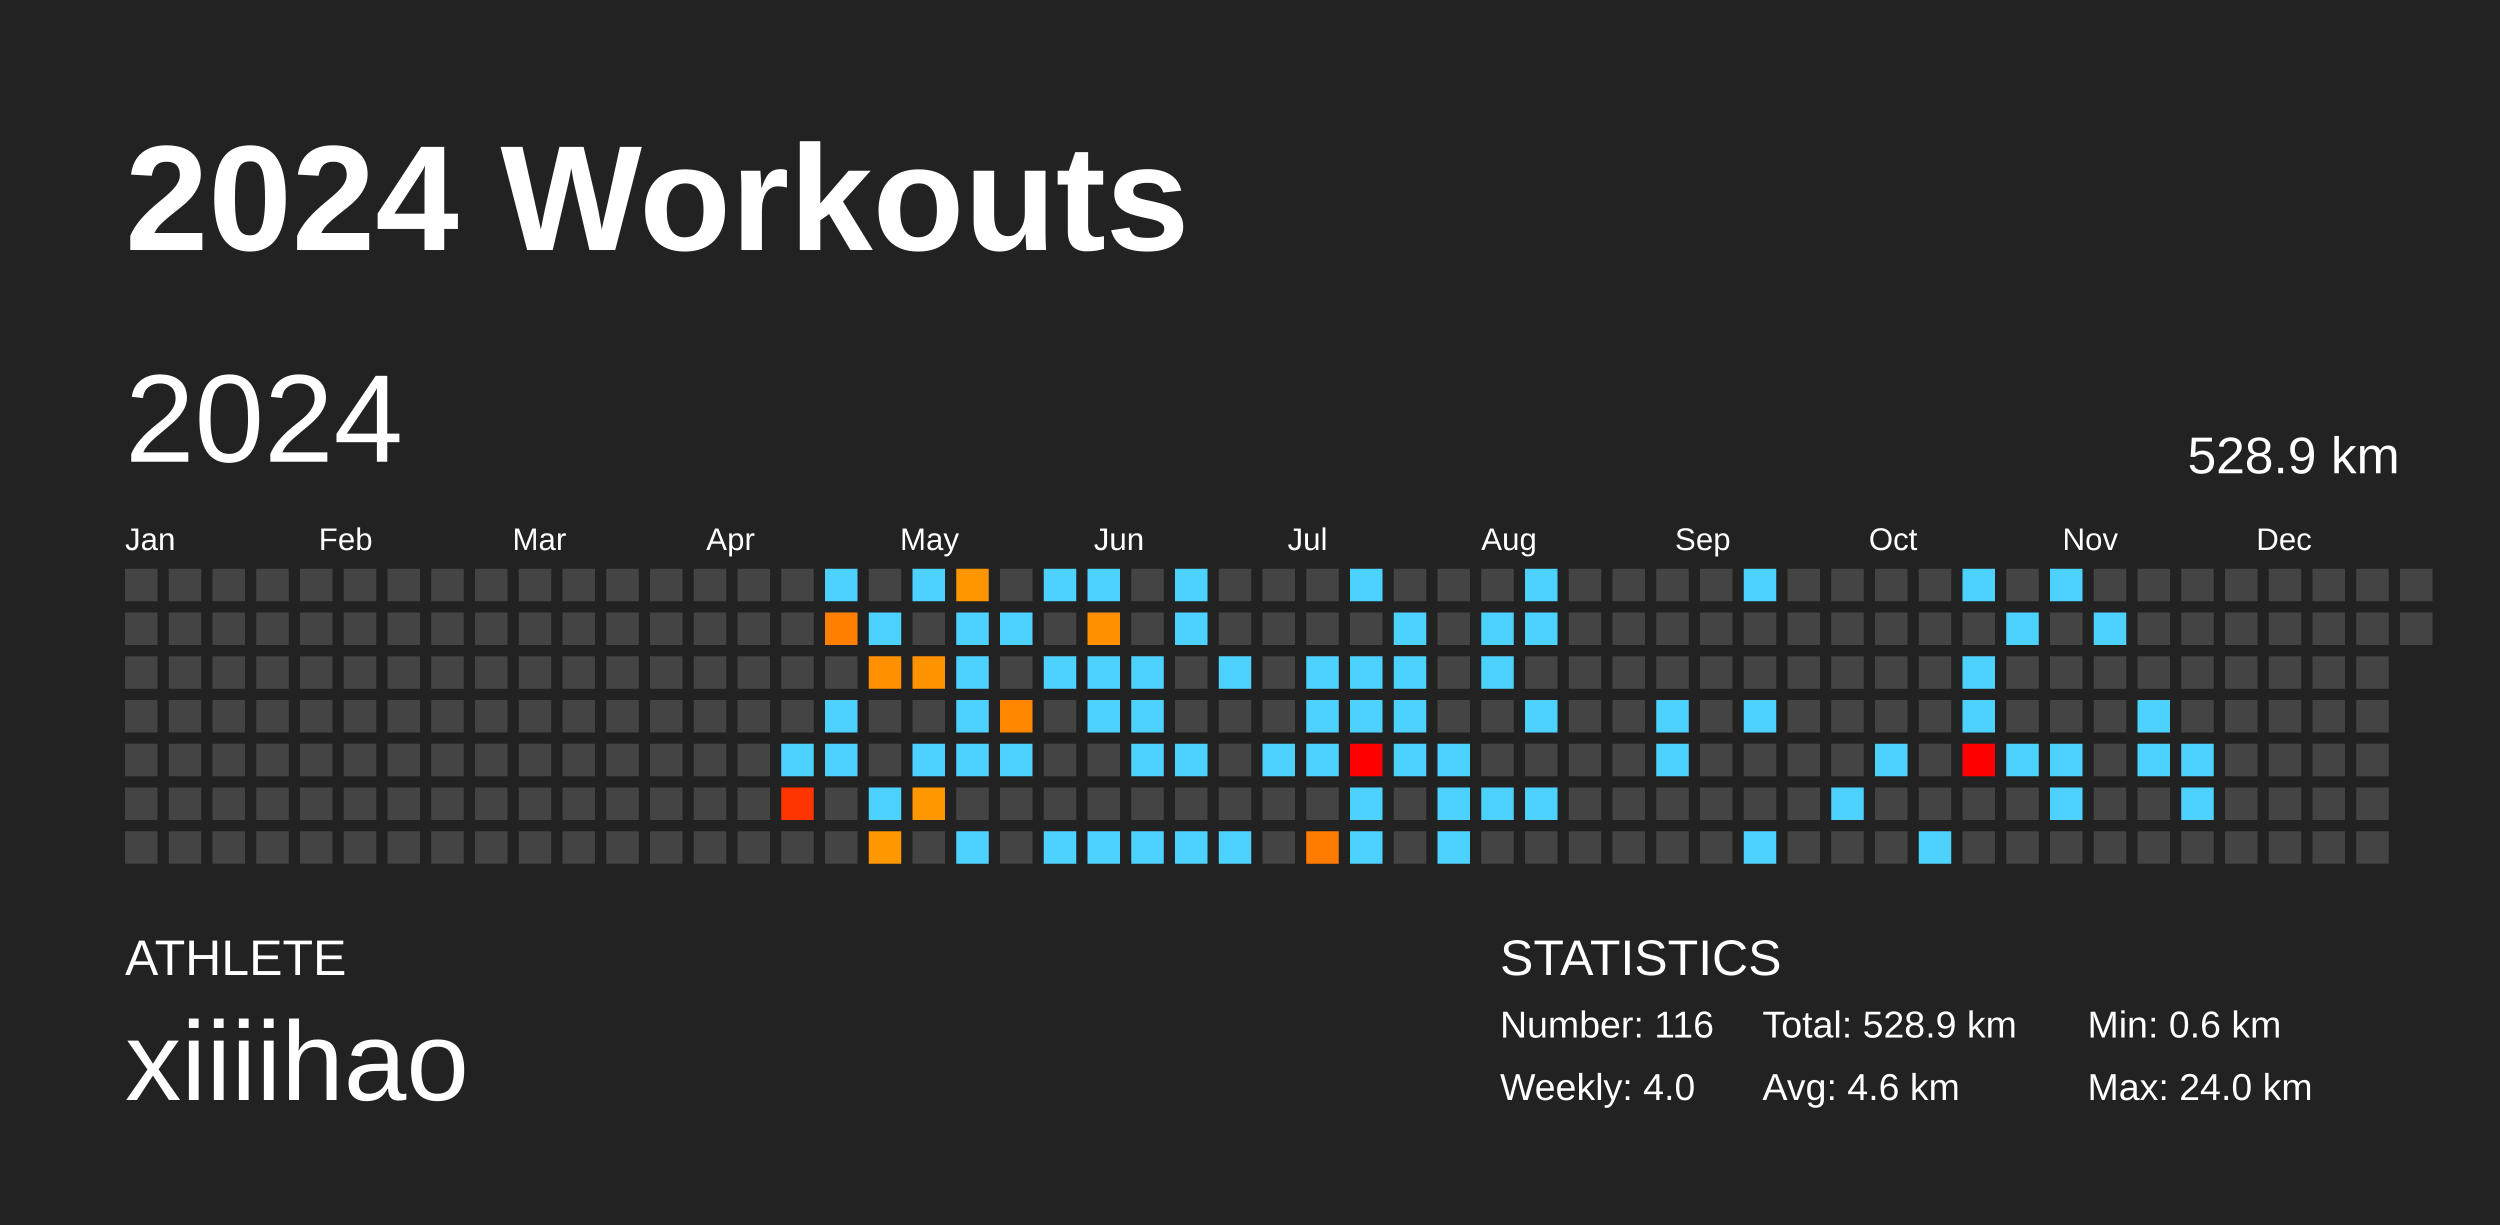
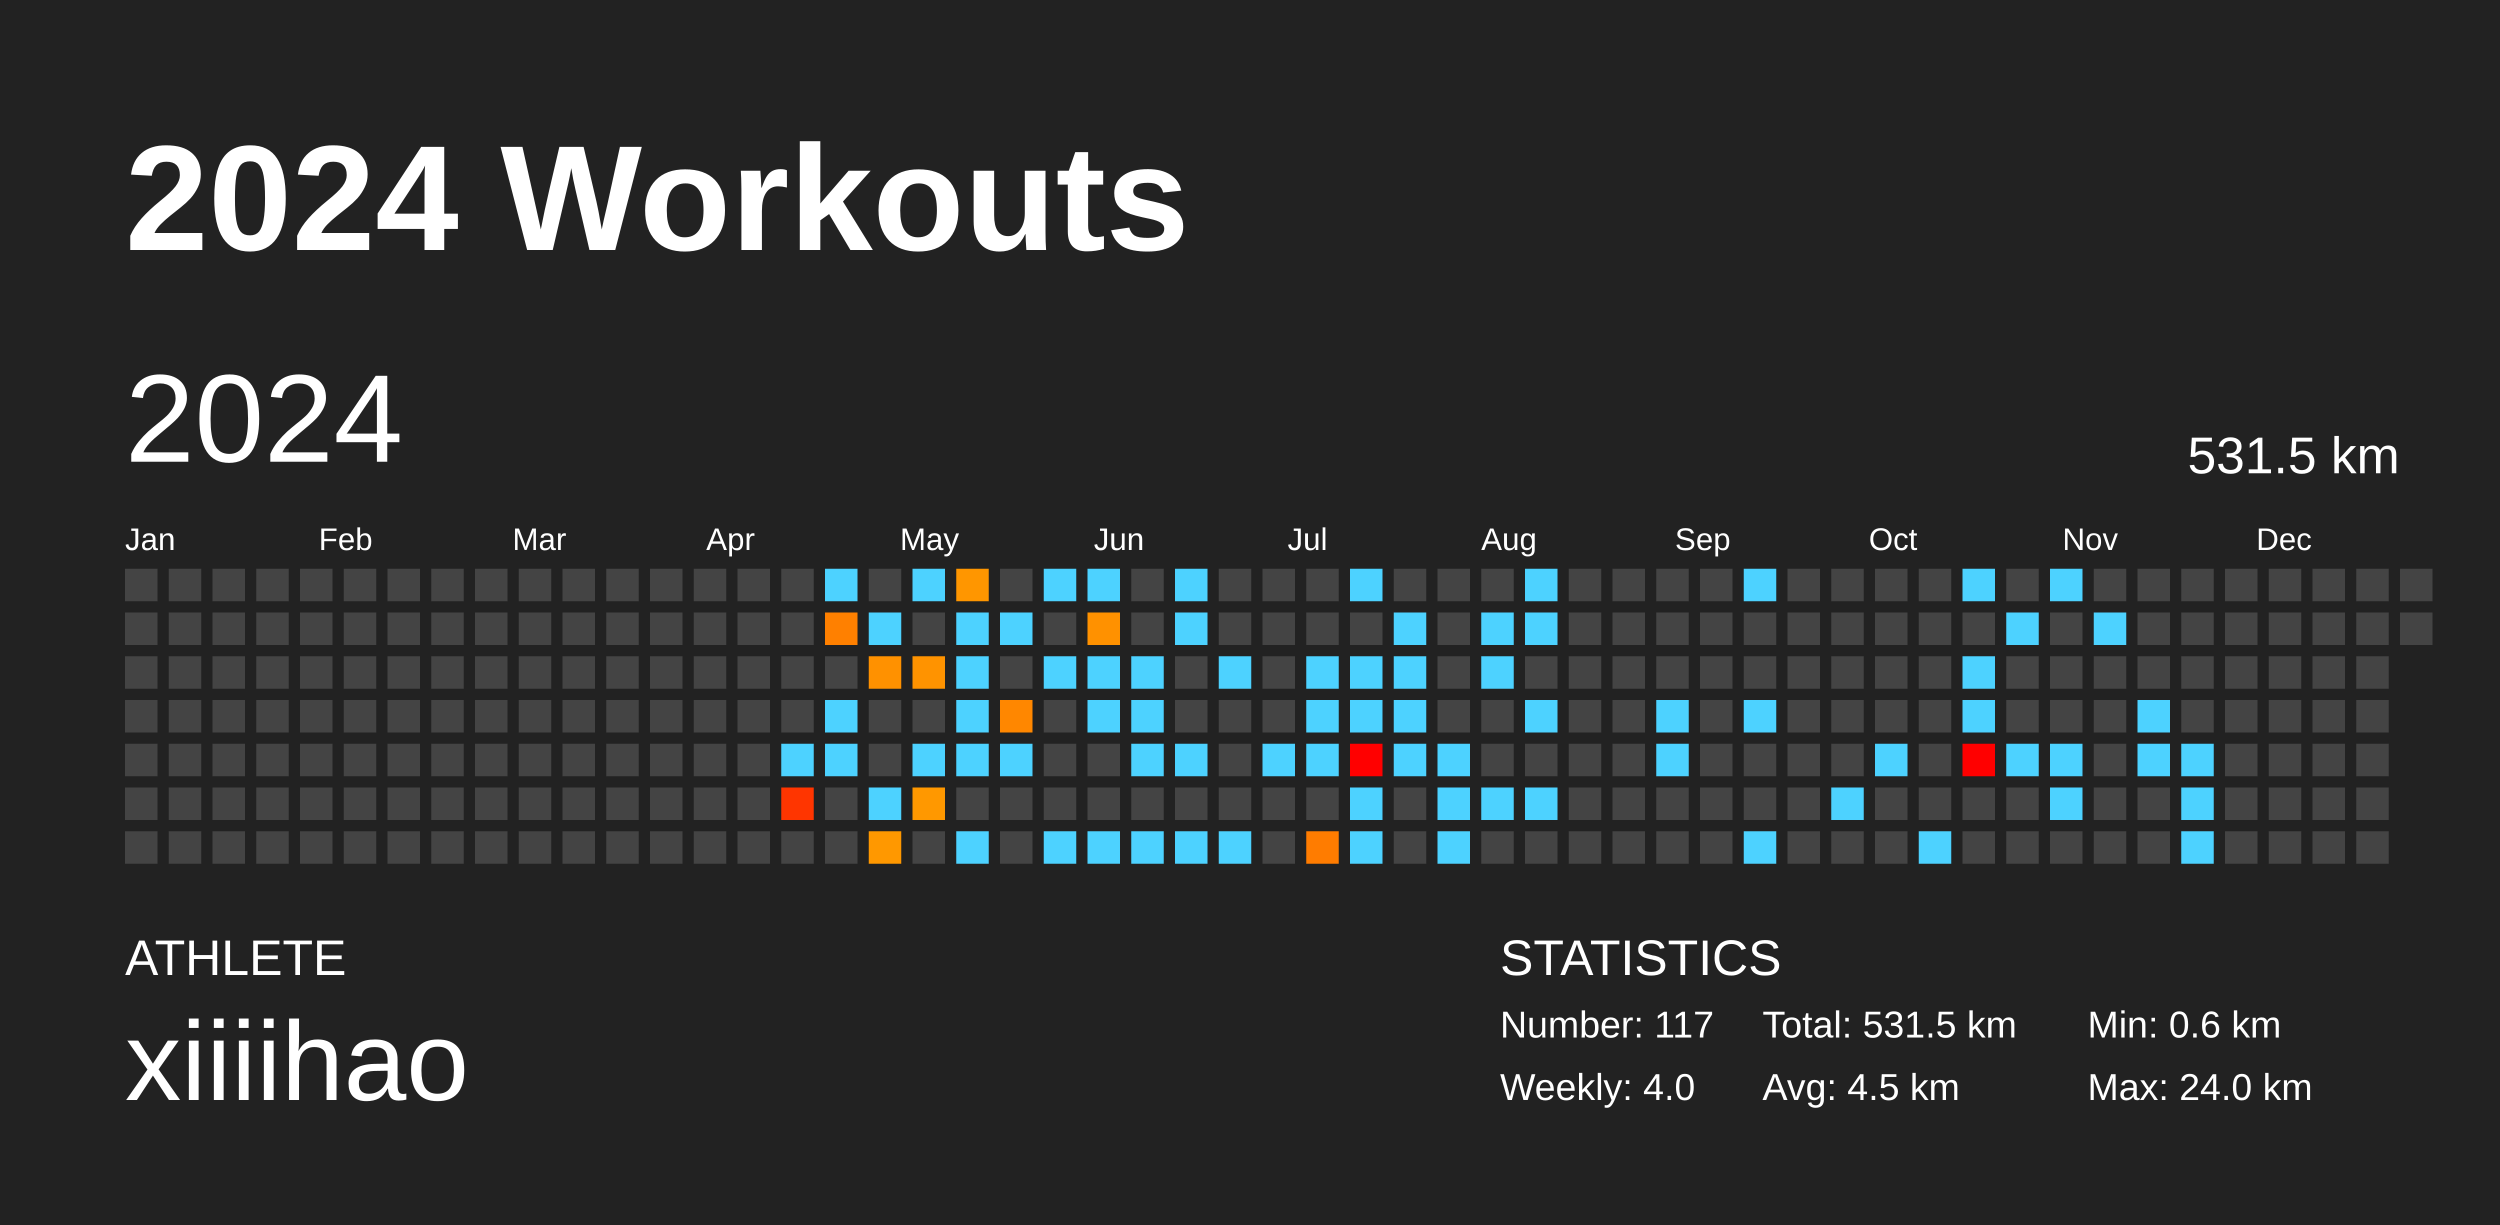
<svg xmlns="http://www.w3.org/2000/svg" baseProfile="full" height="98mm" version="1.1" viewBox="0,0,200,98" width="200mm">
  <defs />
  <rect fill="#222222" height="98" width="200" x="0" y="0" />
  <text fill="#FFFFFF" style="font-size:12px; font-family:Arial; font-weight:bold;" x="10" y="20">2024 Workouts</text>
  <text fill="#FFFFFF" style="font-size:4px; font-family:Arial" x="10" y="78">ATHLETE</text>
  <text fill="#FFFFFF" style="font-size:9px; font-family:Arial" x="10" y="88">xiiiihao</text>
  <text fill="#FFFFFF" style="font-size:4px; font-family:Arial" x="120" y="78">STATISTICS</text>
-   <text fill="#FFFFFF" style="font-size:3px; font-family:Arial" x="120" y="83">Number: 116</text>
+   <text fill="#FFFFFF" style="font-size:3px; font-family:Arial" x="120" y="83">Number: 117</text>
  <text fill="#FFFFFF" style="font-size:3px; font-family:Arial" x="120" y="88">Weekly: 4.0</text>
-   <text fill="#FFFFFF" style="font-size:3px; font-family:Arial" x="141" y="83">Total: 528.9 km</text>
-   <text fill="#FFFFFF" style="font-size:3px; font-family:Arial" x="141" y="88">Avg: 4.6 km</text>
+   <text fill="#FFFFFF" style="font-size:3px; font-family:Arial" x="141" y="83">Total: 531.5 km</text>
+   <text fill="#FFFFFF" style="font-size:3px; font-family:Arial" x="141" y="88">Avg: 4.5 km</text>
  <text fill="#FFFFFF" style="font-size:3px; font-family:Arial" x="167" y="83">Min: 0.6 km</text>
  <text fill="#FFFFFF" style="font-size:3px; font-family:Arial" x="167" y="88">Max: 24.0 km</text>
  <text dominant-baseline="hanging" fill="#FFFFFF" style="font-size:10.0px; font-family:Arial;" x="10" y="30">2024</text>
-   <text dominant-baseline="hanging" fill="#FFFFFF" style="font-size:4.125px; font-family:Arial;" x="175" y="35">528.9 km</text>
+   <text dominant-baseline="hanging" fill="#FFFFFF" style="font-size:4.125px; font-family:Arial;" x="175" y="35">531.5 km</text>
  <text fill="#FFFFFF" style="font-size:2.5px; font-family:Arial" x="10.0" y="44">Jan</text>
  <text fill="#FFFFFF" style="font-size:2.5px; font-family:Arial" x="25.5" y="44">Feb</text>
  <text fill="#FFFFFF" style="font-size:2.5px; font-family:Arial" x="41.0" y="44">Mar</text>
  <text fill="#FFFFFF" style="font-size:2.5px; font-family:Arial" x="56.5" y="44">Apr</text>
  <text fill="#FFFFFF" style="font-size:2.5px; font-family:Arial" x="72.0" y="44">May</text>
  <text fill="#FFFFFF" style="font-size:2.5px; font-family:Arial" x="87.5" y="44">Jun</text>
  <text fill="#FFFFFF" style="font-size:2.5px; font-family:Arial" x="103.0" y="44">Jul</text>
  <text fill="#FFFFFF" style="font-size:2.5px; font-family:Arial" x="118.5" y="44">Aug</text>
  <text fill="#FFFFFF" style="font-size:2.5px; font-family:Arial" x="134.0" y="44">Sep</text>
  <text fill="#FFFFFF" style="font-size:2.5px; font-family:Arial" x="149.5" y="44">Oct</text>
  <text fill="#FFFFFF" style="font-size:2.5px; font-family:Arial" x="165.0" y="44">Nov</text>
  <text fill="#FFFFFF" style="font-size:2.5px; font-family:Arial" x="180.5" y="44">Dec</text>
  <rect fill="#444444" height="2.6" width="2.6" x="10.0" y="45.5" />
  <rect fill="#444444" height="2.6" width="2.6" x="10.0" y="49.0" />
  <rect fill="#444444" height="2.6" width="2.6" x="10.0" y="52.5" />
  <rect fill="#444444" height="2.6" width="2.6" x="10.0" y="56.0" />
  <rect fill="#444444" height="2.6" width="2.6" x="10.0" y="59.5" />
  <rect fill="#444444" height="2.6" width="2.6" x="10.0" y="63.0" />
  <rect fill="#444444" height="2.6" width="2.6" x="10.0" y="66.5" />
  <rect fill="#444444" height="2.6" width="2.6" x="13.5" y="45.5" />
  <rect fill="#444444" height="2.6" width="2.6" x="13.5" y="49.0" />
  <rect fill="#444444" height="2.6" width="2.6" x="13.5" y="52.5" />
  <rect fill="#444444" height="2.6" width="2.6" x="13.5" y="56.0" />
  <rect fill="#444444" height="2.6" width="2.6" x="13.5" y="59.5" />
  <rect fill="#444444" height="2.6" width="2.6" x="13.5" y="63.0" />
  <rect fill="#444444" height="2.6" width="2.6" x="13.5" y="66.5" />
  <rect fill="#444444" height="2.6" width="2.6" x="17.0" y="45.5" />
  <rect fill="#444444" height="2.6" width="2.6" x="17.0" y="49.0" />
  <rect fill="#444444" height="2.6" width="2.6" x="17.0" y="52.5" />
  <rect fill="#444444" height="2.6" width="2.6" x="17.0" y="56.0" />
  <rect fill="#444444" height="2.6" width="2.6" x="17.0" y="59.5" />
  <rect fill="#444444" height="2.6" width="2.6" x="17.0" y="63.0" />
  <rect fill="#444444" height="2.6" width="2.6" x="17.0" y="66.5" />
  <rect fill="#444444" height="2.6" width="2.6" x="20.5" y="45.5" />
  <rect fill="#444444" height="2.6" width="2.6" x="20.5" y="49.0" />
  <rect fill="#444444" height="2.6" width="2.6" x="20.5" y="52.5" />
  <rect fill="#444444" height="2.6" width="2.6" x="20.5" y="56.0" />
  <rect fill="#444444" height="2.6" width="2.6" x="20.5" y="59.5" />
  <rect fill="#444444" height="2.6" width="2.6" x="20.5" y="63.0" />
  <rect fill="#444444" height="2.6" width="2.6" x="20.5" y="66.5" />
  <rect fill="#444444" height="2.6" width="2.6" x="24.0" y="45.5" />
  <rect fill="#444444" height="2.6" width="2.6" x="24.0" y="49.0" />
  <rect fill="#444444" height="2.6" width="2.6" x="24.0" y="52.5" />
  <rect fill="#444444" height="2.6" width="2.6" x="24.0" y="56.0" />
  <rect fill="#444444" height="2.6" width="2.6" x="24.0" y="59.5" />
  <rect fill="#444444" height="2.6" width="2.6" x="24.0" y="63.0" />
  <rect fill="#444444" height="2.6" width="2.6" x="24.0" y="66.5" />
  <rect fill="#444444" height="2.6" width="2.6" x="27.5" y="45.5" />
  <rect fill="#444444" height="2.6" width="2.6" x="27.5" y="49.0" />
  <rect fill="#444444" height="2.6" width="2.6" x="27.5" y="52.5" />
  <rect fill="#444444" height="2.6" width="2.6" x="27.5" y="56.0" />
  <rect fill="#444444" height="2.6" width="2.6" x="27.5" y="59.5" />
  <rect fill="#444444" height="2.6" width="2.6" x="27.5" y="63.0" />
  <rect fill="#444444" height="2.6" width="2.6" x="27.5" y="66.5" />
  <rect fill="#444444" height="2.6" width="2.6" x="31.0" y="45.5" />
  <rect fill="#444444" height="2.6" width="2.6" x="31.0" y="49.0" />
  <rect fill="#444444" height="2.6" width="2.6" x="31.0" y="52.5" />
  <rect fill="#444444" height="2.6" width="2.6" x="31.0" y="56.0" />
  <rect fill="#444444" height="2.6" width="2.6" x="31.0" y="59.5" />
  <rect fill="#444444" height="2.6" width="2.6" x="31.0" y="63.0" />
  <rect fill="#444444" height="2.6" width="2.6" x="31.0" y="66.5" />
  <rect fill="#444444" height="2.6" width="2.6" x="34.5" y="45.5" />
  <rect fill="#444444" height="2.6" width="2.6" x="34.5" y="49.0" />
  <rect fill="#444444" height="2.6" width="2.6" x="34.5" y="52.5" />
  <rect fill="#444444" height="2.6" width="2.6" x="34.5" y="56.0" />
  <rect fill="#444444" height="2.6" width="2.6" x="34.5" y="59.5" />
  <rect fill="#444444" height="2.6" width="2.6" x="34.5" y="63.0" />
  <rect fill="#444444" height="2.6" width="2.6" x="34.5" y="66.5" />
  <rect fill="#444444" height="2.6" width="2.6" x="38.0" y="45.5" />
  <rect fill="#444444" height="2.6" width="2.6" x="38.0" y="49.0" />
  <rect fill="#444444" height="2.6" width="2.6" x="38.0" y="52.5" />
  <rect fill="#444444" height="2.6" width="2.6" x="38.0" y="56.0" />
  <rect fill="#444444" height="2.6" width="2.6" x="38.0" y="59.5" />
  <rect fill="#444444" height="2.6" width="2.6" x="38.0" y="63.0" />
  <rect fill="#444444" height="2.6" width="2.6" x="38.0" y="66.5" />
  <rect fill="#444444" height="2.6" width="2.6" x="41.5" y="45.5" />
  <rect fill="#444444" height="2.6" width="2.6" x="41.5" y="49.0" />
  <rect fill="#444444" height="2.6" width="2.6" x="41.5" y="52.5" />
  <rect fill="#444444" height="2.6" width="2.6" x="41.5" y="56.0" />
  <rect fill="#444444" height="2.6" width="2.6" x="41.5" y="59.5" />
  <rect fill="#444444" height="2.6" width="2.6" x="41.5" y="63.0" />
  <rect fill="#444444" height="2.6" width="2.6" x="41.5" y="66.5" />
  <rect fill="#444444" height="2.6" width="2.6" x="45.0" y="45.5" />
  <rect fill="#444444" height="2.6" width="2.6" x="45.0" y="49.0" />
  <rect fill="#444444" height="2.6" width="2.6" x="45.0" y="52.5" />
  <rect fill="#444444" height="2.6" width="2.6" x="45.0" y="56.0" />
  <rect fill="#444444" height="2.6" width="2.6" x="45.0" y="59.5" />
  <rect fill="#444444" height="2.6" width="2.6" x="45.0" y="63.0" />
  <rect fill="#444444" height="2.6" width="2.6" x="45.0" y="66.5" />
  <rect fill="#444444" height="2.6" width="2.6" x="48.5" y="45.5" />
  <rect fill="#444444" height="2.6" width="2.6" x="48.5" y="49.0" />
  <rect fill="#444444" height="2.6" width="2.6" x="48.5" y="52.5" />
  <rect fill="#444444" height="2.6" width="2.6" x="48.5" y="56.0" />
  <rect fill="#444444" height="2.6" width="2.6" x="48.5" y="59.5" />
  <rect fill="#444444" height="2.6" width="2.6" x="48.5" y="63.0" />
  <rect fill="#444444" height="2.6" width="2.6" x="48.5" y="66.5" />
  <rect fill="#444444" height="2.6" width="2.6" x="52.0" y="45.5" />
  <rect fill="#444444" height="2.6" width="2.6" x="52.0" y="49.0" />
  <rect fill="#444444" height="2.6" width="2.6" x="52.0" y="52.5" />
  <rect fill="#444444" height="2.6" width="2.6" x="52.0" y="56.0" />
  <rect fill="#444444" height="2.6" width="2.6" x="52.0" y="59.5" />
  <rect fill="#444444" height="2.6" width="2.6" x="52.0" y="63.0" />
  <rect fill="#444444" height="2.6" width="2.6" x="52.0" y="66.5" />
  <rect fill="#444444" height="2.6" width="2.6" x="55.5" y="45.5" />
  <rect fill="#444444" height="2.6" width="2.6" x="55.5" y="49.0" />
  <rect fill="#444444" height="2.6" width="2.6" x="55.5" y="52.5" />
  <rect fill="#444444" height="2.6" width="2.6" x="55.5" y="56.0" />
  <rect fill="#444444" height="2.6" width="2.6" x="55.5" y="59.5" />
  <rect fill="#444444" height="2.6" width="2.6" x="55.5" y="63.0" />
  <rect fill="#444444" height="2.6" width="2.6" x="55.5" y="66.5" />
  <rect fill="#444444" height="2.6" width="2.6" x="59.0" y="45.5" />
  <rect fill="#444444" height="2.6" width="2.6" x="59.0" y="49.0" />
  <rect fill="#444444" height="2.6" width="2.6" x="59.0" y="52.5" />
  <rect fill="#444444" height="2.6" width="2.6" x="59.0" y="56.0" />
  <rect fill="#444444" height="2.6" width="2.6" x="59.0" y="59.5" />
  <rect fill="#444444" height="2.6" width="2.6" x="59.0" y="63.0" />
  <rect fill="#444444" height="2.6" width="2.6" x="59.0" y="66.5" />
  <rect fill="#444444" height="2.6" width="2.6" x="62.5" y="45.5" />
  <rect fill="#444444" height="2.6" width="2.6" x="62.5" y="49.0" />
  <rect fill="#444444" height="2.6" width="2.6" x="62.5" y="52.5" />
  <rect fill="#444444" height="2.6" width="2.6" x="62.5" y="56.0" />
  <rect fill="#4dd2ff" height="2.6" width="2.6" x="62.5" y="59.5" />
  <rect fill="#ff3500" height="2.6" width="2.6" x="62.5" y="63.0" />
  <rect fill="#444444" height="2.6" width="2.6" x="62.5" y="66.5" />
  <rect fill="#4dd2ff" height="2.6" width="2.6" x="66.0" y="45.5" />
  <rect fill="#ff8000" height="2.6" width="2.6" x="66.0" y="49.0" />
  <rect fill="#444444" height="2.6" width="2.6" x="66.0" y="52.5" />
  <rect fill="#4dd2ff" height="2.6" width="2.6" x="66.0" y="56.0" />
  <rect fill="#4dd2ff" height="2.6" width="2.6" x="66.0" y="59.5" />
  <rect fill="#444444" height="2.6" width="2.6" x="66.0" y="63.0" />
  <rect fill="#444444" height="2.6" width="2.6" x="66.0" y="66.5" />
  <rect fill="#444444" height="2.6" width="2.6" x="69.5" y="45.5" />
  <rect fill="#4dd2ff" height="2.6" width="2.6" x="69.5" y="49.0" />
  <rect fill="#ff9100" height="2.6" width="2.6" x="69.5" y="52.5" />
  <rect fill="#444444" height="2.6" width="2.6" x="69.5" y="56.0" />
  <rect fill="#444444" height="2.6" width="2.6" x="69.5" y="59.5" />
  <rect fill="#4dd2ff" height="2.6" width="2.6" x="69.5" y="63.0" />
  <rect fill="#ff9800" height="2.6" width="2.6" x="69.5" y="66.5" />
  <rect fill="#4dd2ff" height="2.6" width="2.6" x="73.0" y="45.5" />
  <rect fill="#444444" height="2.6" width="2.6" x="73.0" y="49.0" />
  <rect fill="#ff9300" height="2.6" width="2.6" x="73.0" y="52.5" />
  <rect fill="#444444" height="2.6" width="2.6" x="73.0" y="56.0" />
  <rect fill="#4dd2ff" height="2.6" width="2.6" x="73.0" y="59.5" />
  <rect fill="#ff9800" height="2.6" width="2.6" x="73.0" y="63.0" />
  <rect fill="#444444" height="2.6" width="2.6" x="73.0" y="66.5" />
  <rect fill="#ff9600" height="2.6" width="2.6" x="76.5" y="45.5" />
  <rect fill="#4dd2ff" height="2.6" width="2.6" x="76.5" y="49.0" />
  <rect fill="#4dd2ff" height="2.6" width="2.6" x="76.5" y="52.5" />
  <rect fill="#4dd2ff" height="2.6" width="2.6" x="76.5" y="56.0" />
  <rect fill="#4dd2ff" height="2.6" width="2.6" x="76.5" y="59.5" />
  <rect fill="#444444" height="2.6" width="2.6" x="76.5" y="63.0" />
  <rect fill="#4dd2ff" height="2.6" width="2.6" x="76.5" y="66.5" />
  <rect fill="#444444" height="2.6" width="2.6" x="80.0" y="45.5" />
  <rect fill="#4dd2ff" height="2.6" width="2.6" x="80.0" y="49.0" />
  <rect fill="#444444" height="2.6" width="2.6" x="80.0" y="52.5" />
  <rect fill="#ff8700" height="2.6" width="2.6" x="80.0" y="56.0" />
  <rect fill="#4dd2ff" height="2.6" width="2.6" x="80.0" y="59.5" />
  <rect fill="#444444" height="2.6" width="2.6" x="80.0" y="63.0" />
  <rect fill="#444444" height="2.6" width="2.6" x="80.0" y="66.5" />
  <rect fill="#4dd2ff" height="2.6" width="2.6" x="83.5" y="45.5" />
  <rect fill="#444444" height="2.6" width="2.6" x="83.5" y="49.0" />
  <rect fill="#4dd2ff" height="2.6" width="2.6" x="83.5" y="52.5" />
  <rect fill="#444444" height="2.6" width="2.6" x="83.5" y="56.0" />
  <rect fill="#444444" height="2.6" width="2.6" x="83.5" y="59.5" />
  <rect fill="#444444" height="2.6" width="2.6" x="83.5" y="63.0" />
  <rect fill="#4dd2ff" height="2.6" width="2.6" x="83.5" y="66.5" />
  <rect fill="#4dd2ff" height="2.6" width="2.6" x="87.0" y="45.5" />
  <rect fill="#ff9100" height="2.6" width="2.6" x="87.0" y="49.0" />
  <rect fill="#4dd2ff" height="2.6" width="2.6" x="87.0" y="52.5" />
  <rect fill="#4dd2ff" height="2.6" width="2.6" x="87.0" y="56.0" />
  <rect fill="#444444" height="2.6" width="2.6" x="87.0" y="59.5" />
  <rect fill="#444444" height="2.6" width="2.6" x="87.0" y="63.0" />
  <rect fill="#4dd2ff" height="2.6" width="2.6" x="87.0" y="66.5" />
  <rect fill="#444444" height="2.6" width="2.6" x="90.5" y="45.5" />
  <rect fill="#444444" height="2.6" width="2.6" x="90.5" y="49.0" />
  <rect fill="#4dd2ff" height="2.6" width="2.6" x="90.5" y="52.5" />
  <rect fill="#4dd2ff" height="2.6" width="2.6" x="90.5" y="56.0" />
  <rect fill="#4dd2ff" height="2.6" width="2.6" x="90.5" y="59.5" />
  <rect fill="#444444" height="2.6" width="2.6" x="90.5" y="63.0" />
  <rect fill="#4dd2ff" height="2.6" width="2.6" x="90.5" y="66.5" />
  <rect fill="#4dd2ff" height="2.6" width="2.6" x="94.0" y="45.5" />
  <rect fill="#4dd2ff" height="2.6" width="2.6" x="94.0" y="49.0" />
  <rect fill="#444444" height="2.6" width="2.6" x="94.0" y="52.5" />
  <rect fill="#444444" height="2.6" width="2.6" x="94.0" y="56.0" />
  <rect fill="#4dd2ff" height="2.6" width="2.6" x="94.0" y="59.5" />
  <rect fill="#444444" height="2.6" width="2.6" x="94.0" y="63.0" />
  <rect fill="#4dd2ff" height="2.6" width="2.6" x="94.0" y="66.5" />
  <rect fill="#444444" height="2.6" width="2.6" x="97.5" y="45.5" />
  <rect fill="#444444" height="2.6" width="2.6" x="97.5" y="49.0" />
  <rect fill="#4dd2ff" height="2.6" width="2.6" x="97.5" y="52.5" />
  <rect fill="#444444" height="2.6" width="2.6" x="97.5" y="56.0" />
  <rect fill="#444444" height="2.6" width="2.6" x="97.5" y="59.5" />
  <rect fill="#444444" height="2.6" width="2.6" x="97.5" y="63.0" />
  <rect fill="#4dd2ff" height="2.6" width="2.6" x="97.5" y="66.5" />
  <rect fill="#444444" height="2.6" width="2.6" x="101.0" y="45.5" />
  <rect fill="#444444" height="2.6" width="2.6" x="101.0" y="49.0" />
  <rect fill="#444444" height="2.6" width="2.6" x="101.0" y="52.5" />
  <rect fill="#444444" height="2.6" width="2.6" x="101.0" y="56.0" />
  <rect fill="#4dd2ff" height="2.6" width="2.6" x="101.0" y="59.5" />
  <rect fill="#444444" height="2.6" width="2.6" x="101.0" y="63.0" />
  <rect fill="#444444" height="2.6" width="2.6" x="101.0" y="66.5" />
  <rect fill="#444444" height="2.6" width="2.6" x="104.5" y="45.5" />
  <rect fill="#444444" height="2.6" width="2.6" x="104.5" y="49.0" />
  <rect fill="#4dd2ff" height="2.6" width="2.6" x="104.5" y="52.5" />
  <rect fill="#4dd2ff" height="2.6" width="2.6" x="104.5" y="56.0" />
  <rect fill="#4dd2ff" height="2.6" width="2.6" x="104.5" y="59.5" />
  <rect fill="#444444" height="2.6" width="2.6" x="104.5" y="63.0" />
  <rect fill="#ff7c00" height="2.6" width="2.6" x="104.5" y="66.5" />
  <rect fill="#4dd2ff" height="2.6" width="2.6" x="108.0" y="45.5" />
  <rect fill="#444444" height="2.6" width="2.6" x="108.0" y="49.0" />
  <rect fill="#4dd2ff" height="2.6" width="2.6" x="108.0" y="52.5" />
  <rect fill="#4dd2ff" height="2.6" width="2.6" x="108.0" y="56.0" />
  <rect fill="red" height="2.6" width="2.6" x="108.0" y="59.5" />
  <rect fill="#4dd2ff" height="2.6" width="2.6" x="108.0" y="63.0" />
  <rect fill="#4dd2ff" height="2.6" width="2.6" x="108.0" y="66.5" />
  <rect fill="#444444" height="2.6" width="2.6" x="111.5" y="45.5" />
  <rect fill="#4dd2ff" height="2.6" width="2.6" x="111.5" y="49.0" />
  <rect fill="#4dd2ff" height="2.6" width="2.6" x="111.5" y="52.5" />
  <rect fill="#4dd2ff" height="2.6" width="2.6" x="111.5" y="56.0" />
  <rect fill="#4dd2ff" height="2.6" width="2.6" x="111.5" y="59.5" />
  <rect fill="#444444" height="2.6" width="2.6" x="111.5" y="63.0" />
  <rect fill="#444444" height="2.6" width="2.6" x="111.5" y="66.5" />
  <rect fill="#444444" height="2.6" width="2.6" x="115.0" y="45.5" />
  <rect fill="#444444" height="2.6" width="2.6" x="115.0" y="49.0" />
  <rect fill="#444444" height="2.6" width="2.6" x="115.0" y="52.5" />
  <rect fill="#444444" height="2.6" width="2.6" x="115.0" y="56.0" />
  <rect fill="#4dd2ff" height="2.6" width="2.6" x="115.0" y="59.5" />
  <rect fill="#4dd2ff" height="2.6" width="2.6" x="115.0" y="63.0" />
  <rect fill="#4dd2ff" height="2.6" width="2.6" x="115.0" y="66.5" />
  <rect fill="#444444" height="2.6" width="2.6" x="118.5" y="45.5" />
  <rect fill="#4dd2ff" height="2.6" width="2.6" x="118.5" y="49.0" />
  <rect fill="#4dd2ff" height="2.6" width="2.6" x="118.5" y="52.5" />
  <rect fill="#444444" height="2.6" width="2.6" x="118.5" y="56.0" />
  <rect fill="#444444" height="2.6" width="2.6" x="118.5" y="59.5" />
  <rect fill="#4dd2ff" height="2.6" width="2.6" x="118.5" y="63.0" />
  <rect fill="#444444" height="2.6" width="2.6" x="118.5" y="66.5" />
  <rect fill="#4dd2ff" height="2.6" width="2.6" x="122.0" y="45.5" />
  <rect fill="#4dd2ff" height="2.6" width="2.6" x="122.0" y="49.0" />
  <rect fill="#444444" height="2.6" width="2.6" x="122.0" y="52.5" />
  <rect fill="#4dd2ff" height="2.6" width="2.6" x="122.0" y="56.0" />
  <rect fill="#444444" height="2.6" width="2.6" x="122.0" y="59.5" />
  <rect fill="#4dd2ff" height="2.6" width="2.6" x="122.0" y="63.0" />
  <rect fill="#444444" height="2.6" width="2.6" x="122.0" y="66.5" />
  <rect fill="#444444" height="2.6" width="2.6" x="125.5" y="45.5" />
  <rect fill="#444444" height="2.6" width="2.6" x="125.5" y="49.0" />
  <rect fill="#444444" height="2.6" width="2.6" x="125.5" y="52.5" />
  <rect fill="#444444" height="2.6" width="2.6" x="125.5" y="56.0" />
  <rect fill="#444444" height="2.6" width="2.6" x="125.5" y="59.5" />
  <rect fill="#444444" height="2.6" width="2.6" x="125.5" y="63.0" />
  <rect fill="#444444" height="2.6" width="2.6" x="125.5" y="66.5" />
  <rect fill="#444444" height="2.6" width="2.6" x="129.0" y="45.5" />
  <rect fill="#444444" height="2.6" width="2.6" x="129.0" y="49.0" />
  <rect fill="#444444" height="2.6" width="2.6" x="129.0" y="52.5" />
  <rect fill="#444444" height="2.6" width="2.6" x="129.0" y="56.0" />
  <rect fill="#444444" height="2.6" width="2.6" x="129.0" y="59.5" />
  <rect fill="#444444" height="2.6" width="2.6" x="129.0" y="63.0" />
  <rect fill="#444444" height="2.6" width="2.6" x="129.0" y="66.5" />
  <rect fill="#444444" height="2.6" width="2.6" x="132.5" y="45.5" />
  <rect fill="#444444" height="2.6" width="2.6" x="132.5" y="49.0" />
  <rect fill="#444444" height="2.6" width="2.6" x="132.5" y="52.5" />
  <rect fill="#4dd2ff" height="2.6" width="2.6" x="132.5" y="56.0" />
  <rect fill="#4dd2ff" height="2.6" width="2.6" x="132.5" y="59.5" />
  <rect fill="#444444" height="2.6" width="2.6" x="132.5" y="63.0" />
  <rect fill="#444444" height="2.6" width="2.6" x="132.5" y="66.5" />
  <rect fill="#444444" height="2.6" width="2.6" x="136.0" y="45.5" />
  <rect fill="#444444" height="2.6" width="2.6" x="136.0" y="49.0" />
  <rect fill="#444444" height="2.6" width="2.6" x="136.0" y="52.5" />
  <rect fill="#444444" height="2.6" width="2.6" x="136.0" y="56.0" />
  <rect fill="#444444" height="2.6" width="2.6" x="136.0" y="59.5" />
  <rect fill="#444444" height="2.6" width="2.6" x="136.0" y="63.0" />
  <rect fill="#444444" height="2.6" width="2.6" x="136.0" y="66.5" />
  <rect fill="#4dd2ff" height="2.6" width="2.6" x="139.5" y="45.5" />
  <rect fill="#444444" height="2.6" width="2.6" x="139.5" y="49.0" />
  <rect fill="#444444" height="2.6" width="2.6" x="139.5" y="52.5" />
  <rect fill="#4dd2ff" height="2.6" width="2.6" x="139.5" y="56.0" />
  <rect fill="#444444" height="2.6" width="2.6" x="139.5" y="59.5" />
  <rect fill="#444444" height="2.6" width="2.6" x="139.5" y="63.0" />
  <rect fill="#4dd2ff" height="2.6" width="2.6" x="139.5" y="66.5" />
  <rect fill="#444444" height="2.6" width="2.6" x="143.0" y="45.5" />
  <rect fill="#444444" height="2.6" width="2.6" x="143.0" y="49.0" />
  <rect fill="#444444" height="2.6" width="2.6" x="143.0" y="52.5" />
  <rect fill="#444444" height="2.6" width="2.6" x="143.0" y="56.0" />
  <rect fill="#444444" height="2.6" width="2.6" x="143.0" y="59.5" />
  <rect fill="#444444" height="2.6" width="2.6" x="143.0" y="63.0" />
  <rect fill="#444444" height="2.6" width="2.6" x="143.0" y="66.5" />
  <rect fill="#444444" height="2.6" width="2.6" x="146.5" y="45.5" />
  <rect fill="#444444" height="2.6" width="2.6" x="146.5" y="49.0" />
  <rect fill="#444444" height="2.6" width="2.6" x="146.5" y="52.5" />
  <rect fill="#444444" height="2.6" width="2.6" x="146.5" y="56.0" />
  <rect fill="#444444" height="2.6" width="2.6" x="146.5" y="59.5" />
  <rect fill="#4dd2ff" height="2.6" width="2.6" x="146.5" y="63.0" />
  <rect fill="#444444" height="2.6" width="2.6" x="146.5" y="66.5" />
  <rect fill="#444444" height="2.6" width="2.6" x="150.0" y="45.5" />
  <rect fill="#444444" height="2.6" width="2.6" x="150.0" y="49.0" />
  <rect fill="#444444" height="2.6" width="2.6" x="150.0" y="52.5" />
  <rect fill="#444444" height="2.6" width="2.6" x="150.0" y="56.0" />
  <rect fill="#4dd2ff" height="2.6" width="2.6" x="150.0" y="59.5" />
  <rect fill="#444444" height="2.6" width="2.6" x="150.0" y="63.0" />
  <rect fill="#444444" height="2.6" width="2.6" x="150.0" y="66.5" />
  <rect fill="#444444" height="2.6" width="2.6" x="153.5" y="45.5" />
  <rect fill="#444444" height="2.6" width="2.6" x="153.5" y="49.0" />
  <rect fill="#444444" height="2.6" width="2.6" x="153.5" y="52.5" />
  <rect fill="#444444" height="2.6" width="2.6" x="153.5" y="56.0" />
  <rect fill="#444444" height="2.6" width="2.6" x="153.5" y="59.5" />
  <rect fill="#444444" height="2.6" width="2.6" x="153.5" y="63.0" />
  <rect fill="#4dd2ff" height="2.6" width="2.6" x="153.5" y="66.5" />
  <rect fill="#4dd2ff" height="2.6" width="2.6" x="157.0" y="45.5" />
  <rect fill="#444444" height="2.6" width="2.6" x="157.0" y="49.0" />
  <rect fill="#4dd2ff" height="2.6" width="2.6" x="157.0" y="52.5" />
  <rect fill="#4dd2ff" height="2.6" width="2.6" x="157.0" y="56.0" />
  <rect fill="red" height="2.6" width="2.6" x="157.0" y="59.5" />
  <rect fill="#444444" height="2.6" width="2.6" x="157.0" y="63.0" />
  <rect fill="#444444" height="2.6" width="2.6" x="157.0" y="66.5" />
  <rect fill="#444444" height="2.6" width="2.6" x="160.5" y="45.5" />
  <rect fill="#4dd2ff" height="2.6" width="2.6" x="160.5" y="49.0" />
  <rect fill="#444444" height="2.6" width="2.6" x="160.5" y="52.5" />
  <rect fill="#444444" height="2.6" width="2.6" x="160.5" y="56.0" />
  <rect fill="#4dd2ff" height="2.6" width="2.6" x="160.5" y="59.5" />
  <rect fill="#444444" height="2.6" width="2.6" x="160.5" y="63.0" />
  <rect fill="#444444" height="2.6" width="2.6" x="160.5" y="66.5" />
  <rect fill="#4dd2ff" height="2.6" width="2.6" x="164.0" y="45.5" />
  <rect fill="#444444" height="2.6" width="2.6" x="164.0" y="49.0" />
  <rect fill="#444444" height="2.6" width="2.6" x="164.0" y="52.5" />
  <rect fill="#444444" height="2.6" width="2.6" x="164.0" y="56.0" />
  <rect fill="#4dd2ff" height="2.6" width="2.6" x="164.0" y="59.5" />
  <rect fill="#4dd2ff" height="2.6" width="2.6" x="164.0" y="63.0" />
  <rect fill="#444444" height="2.6" width="2.6" x="164.0" y="66.5" />
  <rect fill="#444444" height="2.6" width="2.6" x="167.5" y="45.5" />
  <rect fill="#4dd2ff" height="2.6" width="2.6" x="167.5" y="49.0" />
  <rect fill="#444444" height="2.6" width="2.6" x="167.5" y="52.5" />
  <rect fill="#444444" height="2.6" width="2.6" x="167.5" y="56.0" />
  <rect fill="#444444" height="2.6" width="2.6" x="167.5" y="59.5" />
  <rect fill="#444444" height="2.6" width="2.6" x="167.5" y="63.0" />
  <rect fill="#444444" height="2.6" width="2.6" x="167.5" y="66.5" />
  <rect fill="#444444" height="2.6" width="2.6" x="171.0" y="45.5" />
  <rect fill="#444444" height="2.6" width="2.6" x="171.0" y="49.0" />
  <rect fill="#444444" height="2.6" width="2.6" x="171.0" y="52.5" />
  <rect fill="#4dd2ff" height="2.6" width="2.6" x="171.0" y="56.0" />
  <rect fill="#4dd2ff" height="2.6" width="2.6" x="171.0" y="59.5" />
  <rect fill="#444444" height="2.6" width="2.6" x="171.0" y="63.0" />
  <rect fill="#444444" height="2.6" width="2.6" x="171.0" y="66.5" />
  <rect fill="#444444" height="2.6" width="2.6" x="174.5" y="45.5" />
  <rect fill="#444444" height="2.6" width="2.6" x="174.5" y="49.0" />
  <rect fill="#444444" height="2.6" width="2.6" x="174.5" y="52.5" />
  <rect fill="#444444" height="2.6" width="2.6" x="174.5" y="56.0" />
  <rect fill="#4dd2ff" height="2.6" width="2.6" x="174.5" y="59.5" />
  <rect fill="#4dd2ff" height="2.6" width="2.6" x="174.5" y="63.0" />
-   <rect fill="#444444" height="2.6" width="2.6" x="174.5" y="66.5" />
+   <rect fill="#4dd2ff" height="2.6" width="2.6" x="174.5" y="66.5" />
  <rect fill="#444444" height="2.6" width="2.6" x="178.0" y="45.5" />
  <rect fill="#444444" height="2.6" width="2.6" x="178.0" y="49.0" />
  <rect fill="#444444" height="2.6" width="2.6" x="178.0" y="52.5" />
  <rect fill="#444444" height="2.6" width="2.6" x="178.0" y="56.0" />
  <rect fill="#444444" height="2.6" width="2.6" x="178.0" y="59.5" />
  <rect fill="#444444" height="2.6" width="2.6" x="178.0" y="63.0" />
  <rect fill="#444444" height="2.6" width="2.6" x="178.0" y="66.5" />
  <rect fill="#444444" height="2.6" width="2.6" x="181.5" y="45.5" />
  <rect fill="#444444" height="2.6" width="2.6" x="181.5" y="49.0" />
  <rect fill="#444444" height="2.6" width="2.6" x="181.5" y="52.5" />
  <rect fill="#444444" height="2.6" width="2.6" x="181.5" y="56.0" />
  <rect fill="#444444" height="2.6" width="2.6" x="181.5" y="59.5" />
  <rect fill="#444444" height="2.6" width="2.6" x="181.5" y="63.0" />
  <rect fill="#444444" height="2.6" width="2.6" x="181.5" y="66.5" />
  <rect fill="#444444" height="2.6" width="2.6" x="185.0" y="45.5" />
  <rect fill="#444444" height="2.6" width="2.6" x="185.0" y="49.0" />
  <rect fill="#444444" height="2.6" width="2.6" x="185.0" y="52.5" />
  <rect fill="#444444" height="2.6" width="2.6" x="185.0" y="56.0" />
  <rect fill="#444444" height="2.6" width="2.6" x="185.0" y="59.5" />
  <rect fill="#444444" height="2.6" width="2.6" x="185.0" y="63.0" />
  <rect fill="#444444" height="2.6" width="2.6" x="185.0" y="66.5" />
  <rect fill="#444444" height="2.6" width="2.6" x="188.5" y="45.5" />
  <rect fill="#444444" height="2.6" width="2.6" x="188.5" y="49.0" />
  <rect fill="#444444" height="2.6" width="2.6" x="188.5" y="52.5" />
  <rect fill="#444444" height="2.6" width="2.6" x="188.5" y="56.0" />
  <rect fill="#444444" height="2.6" width="2.6" x="188.5" y="59.5" />
  <rect fill="#444444" height="2.6" width="2.6" x="188.5" y="63.0" />
  <rect fill="#444444" height="2.6" width="2.6" x="188.5" y="66.5" />
  <rect fill="#444444" height="2.6" width="2.6" x="192.0" y="45.5" />
  <rect fill="#444444" height="2.6" width="2.6" x="192.0" y="49.0" />
</svg>
